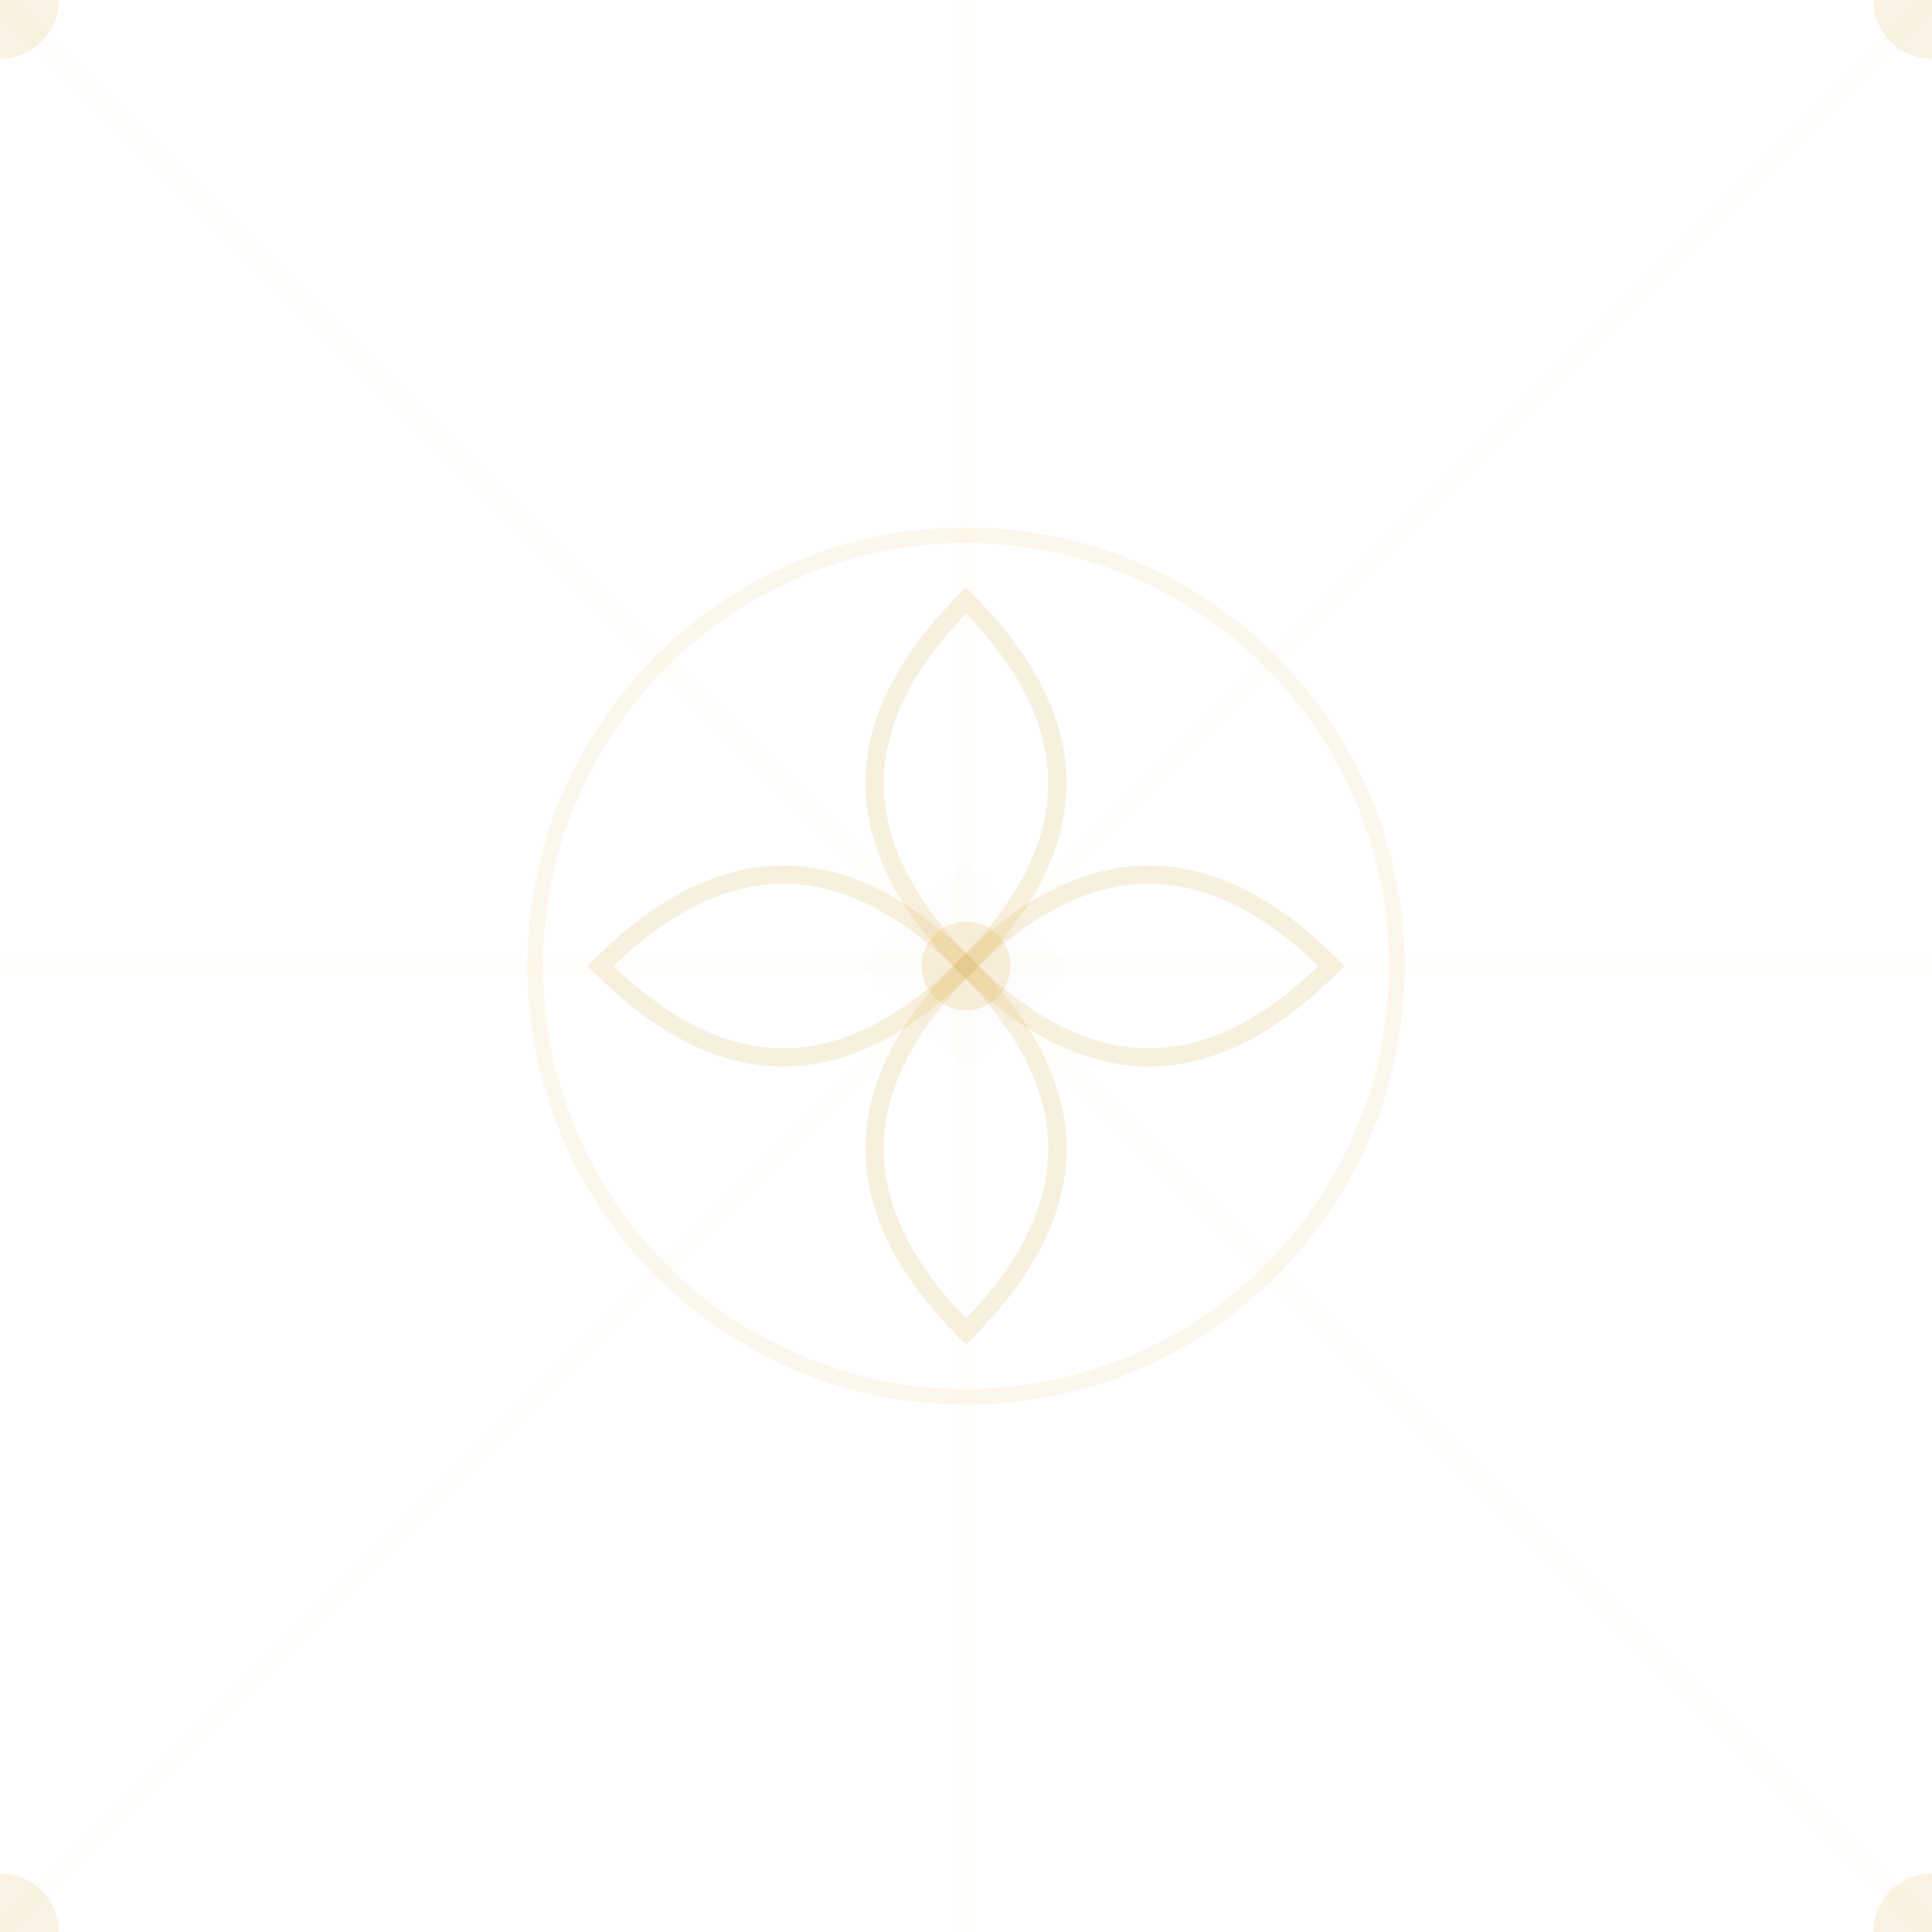
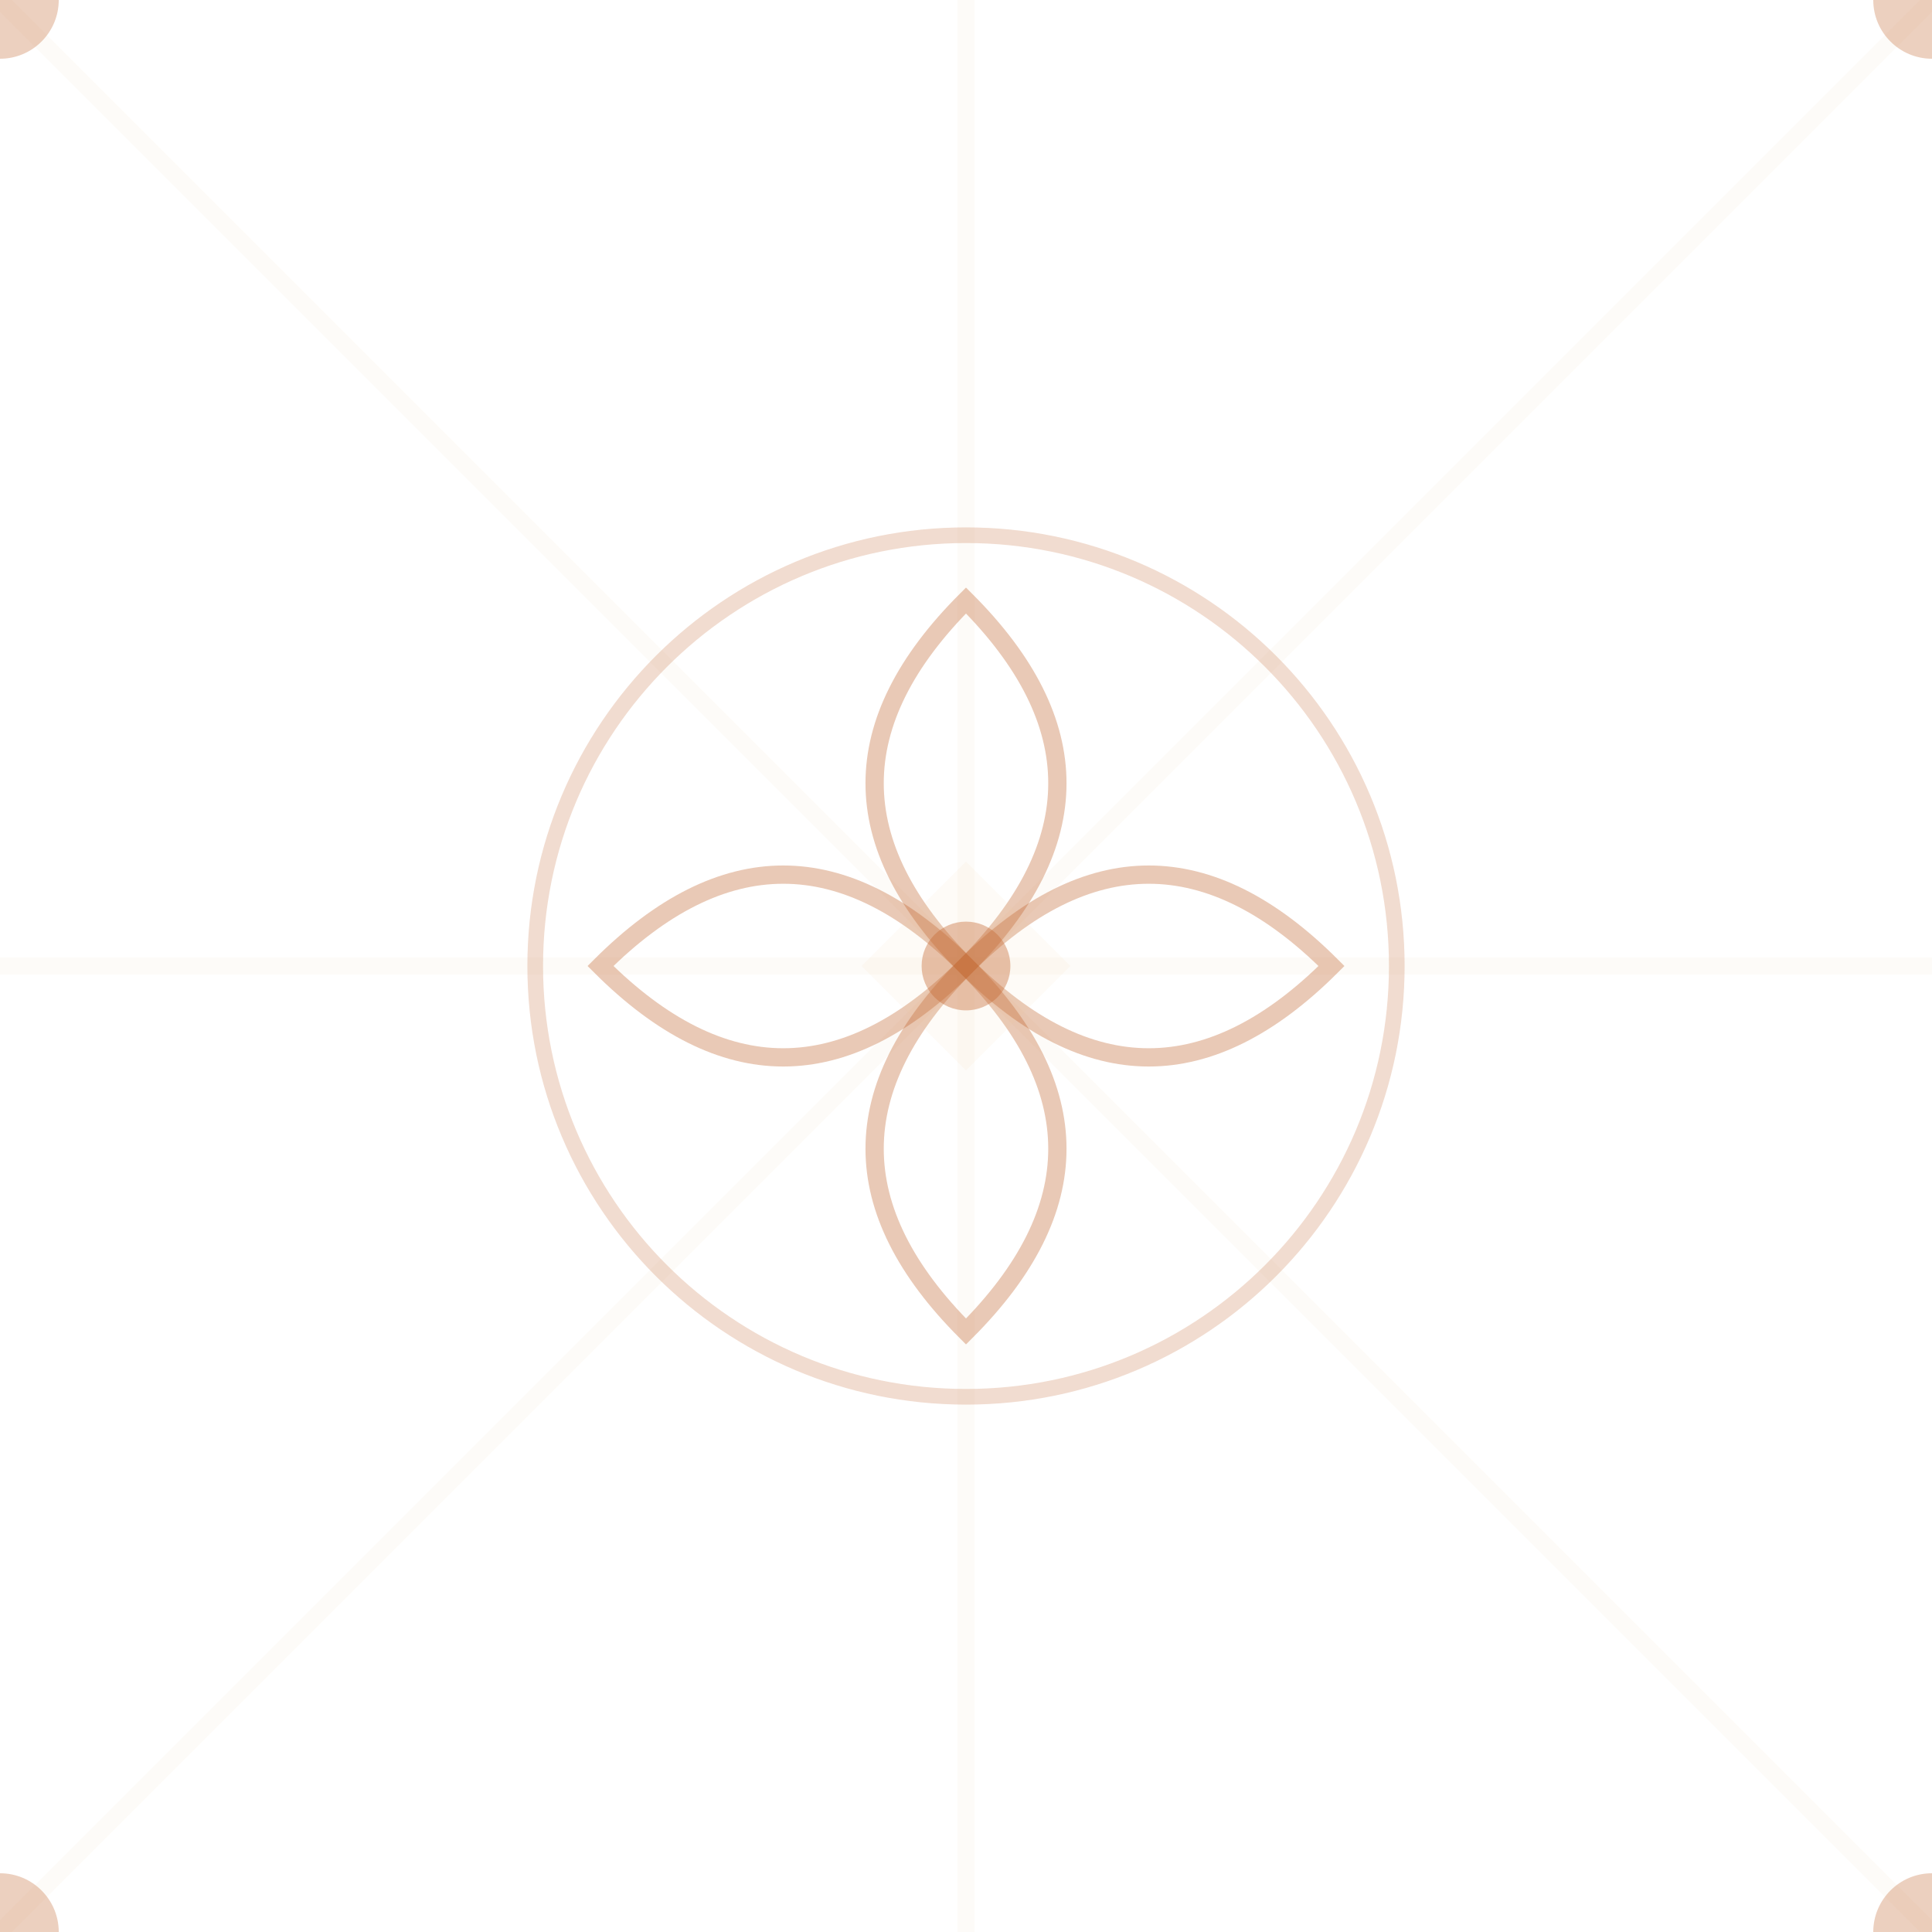
<svg xmlns="http://www.w3.org/2000/svg" width="148" height="148" viewBox="0 0 148 148">
-   <g fill="none" stroke="#F5E4BC" stroke-opacity="0.07" stroke-width="1.3">
+   <g fill="none" stroke="#E8B98C" stroke-opacity="0.06" stroke-width="1.3">
    <path d="M0 0 L148 148 M148 0 L0 148" />
    <path d="M74 0 V148 M0 74 H148" />
  </g>
-   <circle cx="74" cy="74" r="33" fill="none" stroke="#DCAF4F" stroke-opacity="0.10" stroke-width="1.2" />
-   <g fill="none" stroke="#DCAF4F" stroke-opacity="0.18" stroke-width="1.4">
+   <circle cx="74" cy="74" r="33" fill="none" stroke="#C0632B" stroke-opacity="0.22" stroke-width="1.2" />
+   <g fill="none" stroke="#C0632B" stroke-opacity="0.34" stroke-width="1.4">
    <path d="M74 74 Q60 60 74 46 Q88 60 74 74 Z" />
    <path d="M74 74 Q60 88 74 102 Q88 88 74 74 Z" />
    <path d="M74 74 Q60 60 46 74 Q60 88 74 74 Z" />
    <path d="M74 74 Q88 60 102 74 Q88 88 74 74 Z" />
  </g>
-   <circle cx="74" cy="74" r="3.4" fill="#DCAF4F" fill-opacity="0.20" />
-   <g fill="#F5E4BC" fill-opacity="0.06">
+   <circle cx="74" cy="74" r="3.4" fill="#C0632B" fill-opacity="0.40" />
+   <g fill="#E8B98C" fill-opacity="0.07">
    <path d="M74 66 L82 74 L74 82 L66 74 Z" />
  </g>
-   <g fill="#DCAF4F" fill-opacity="0.16">
+   <g fill="#C0632B" fill-opacity="0.30">
    <circle cx="0" cy="0" r="4.5" />
    <circle cx="148" cy="0" r="4.5" />
    <circle cx="0" cy="148" r="4.5" />
    <circle cx="148" cy="148" r="4.5" />
  </g>
</svg>
